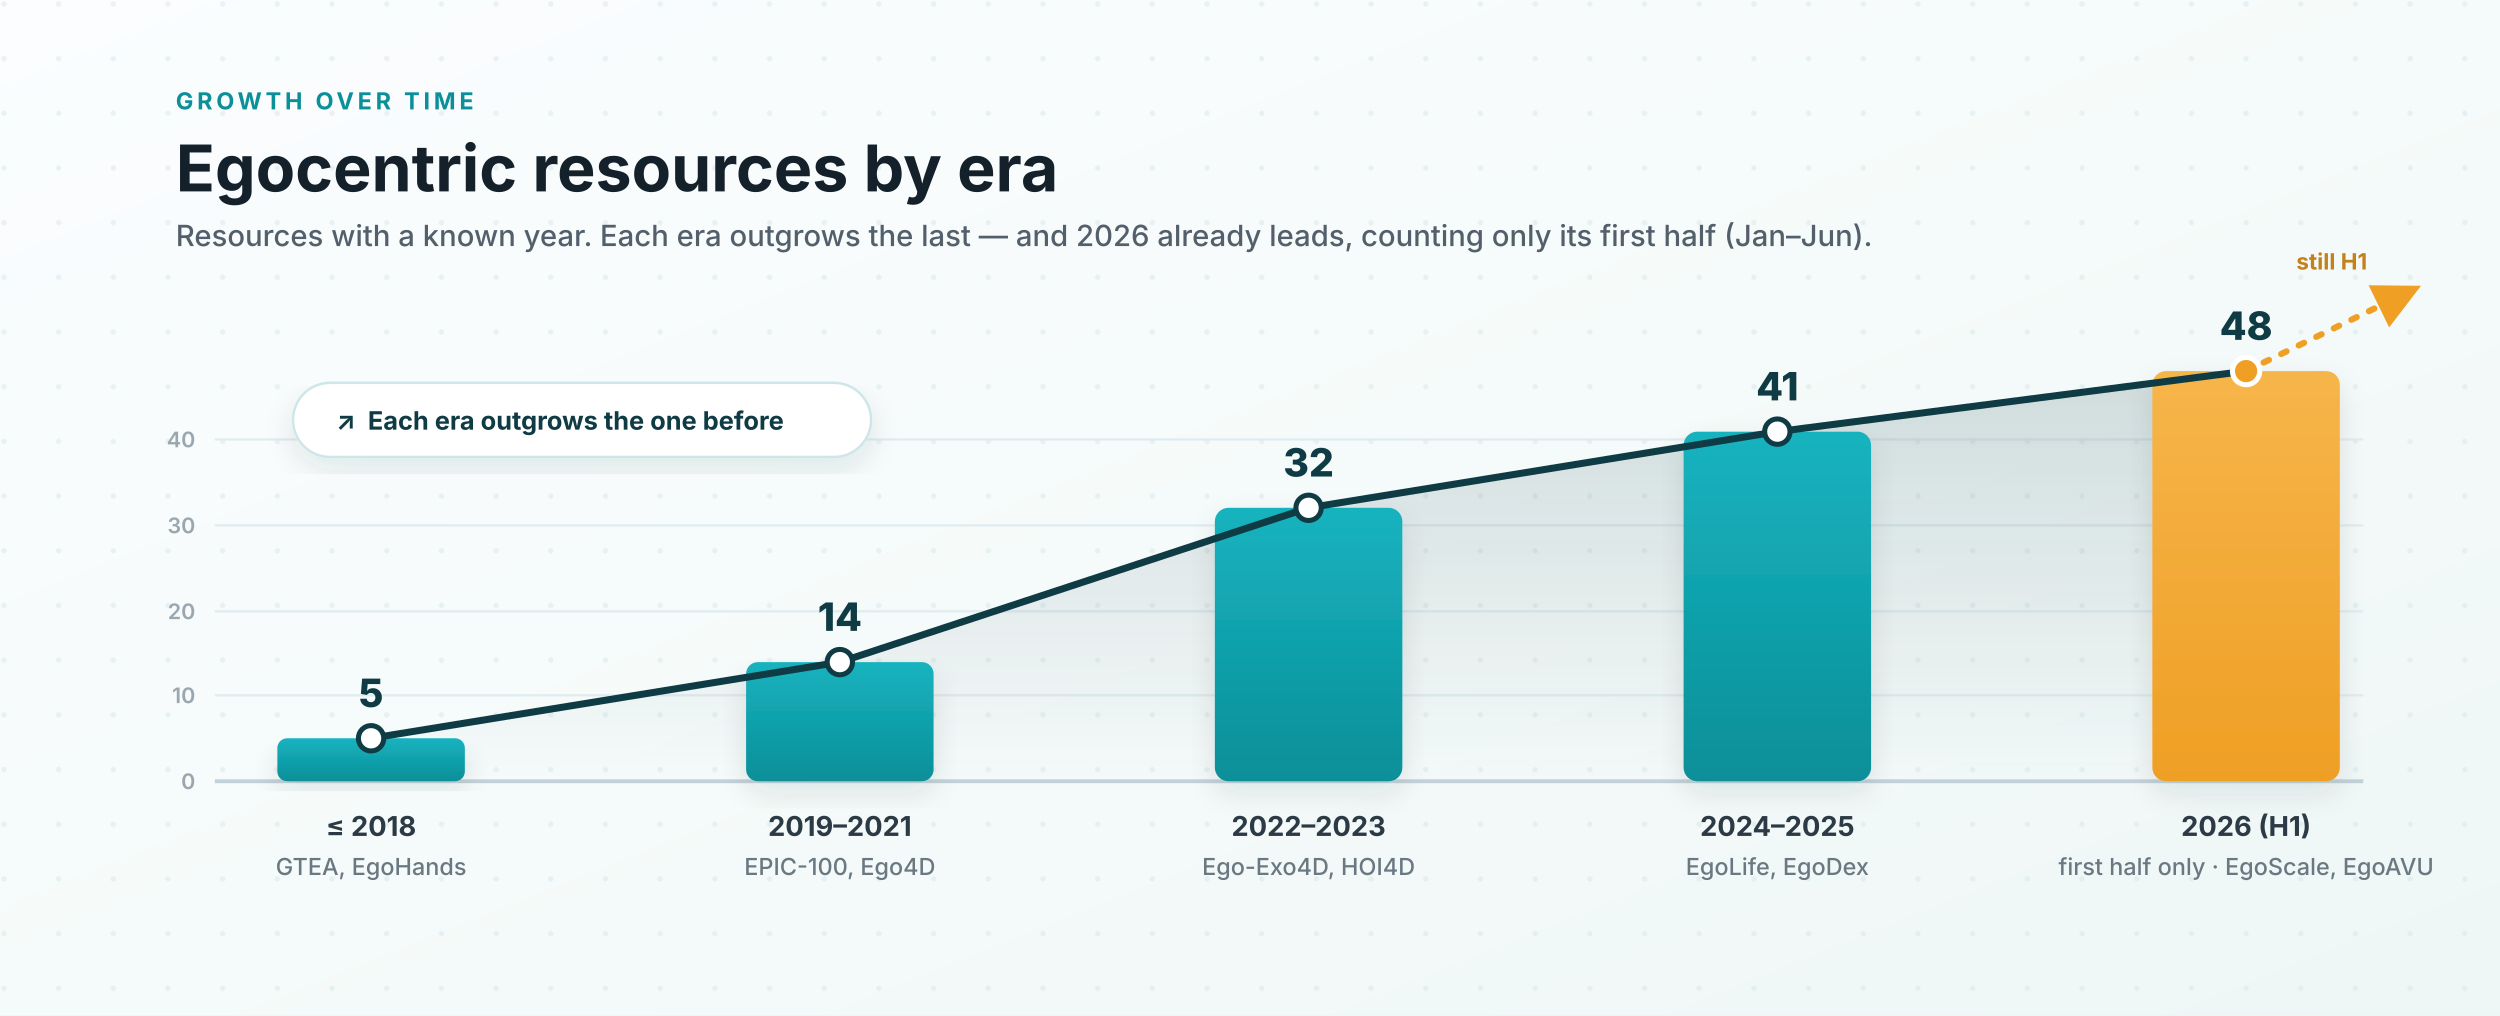
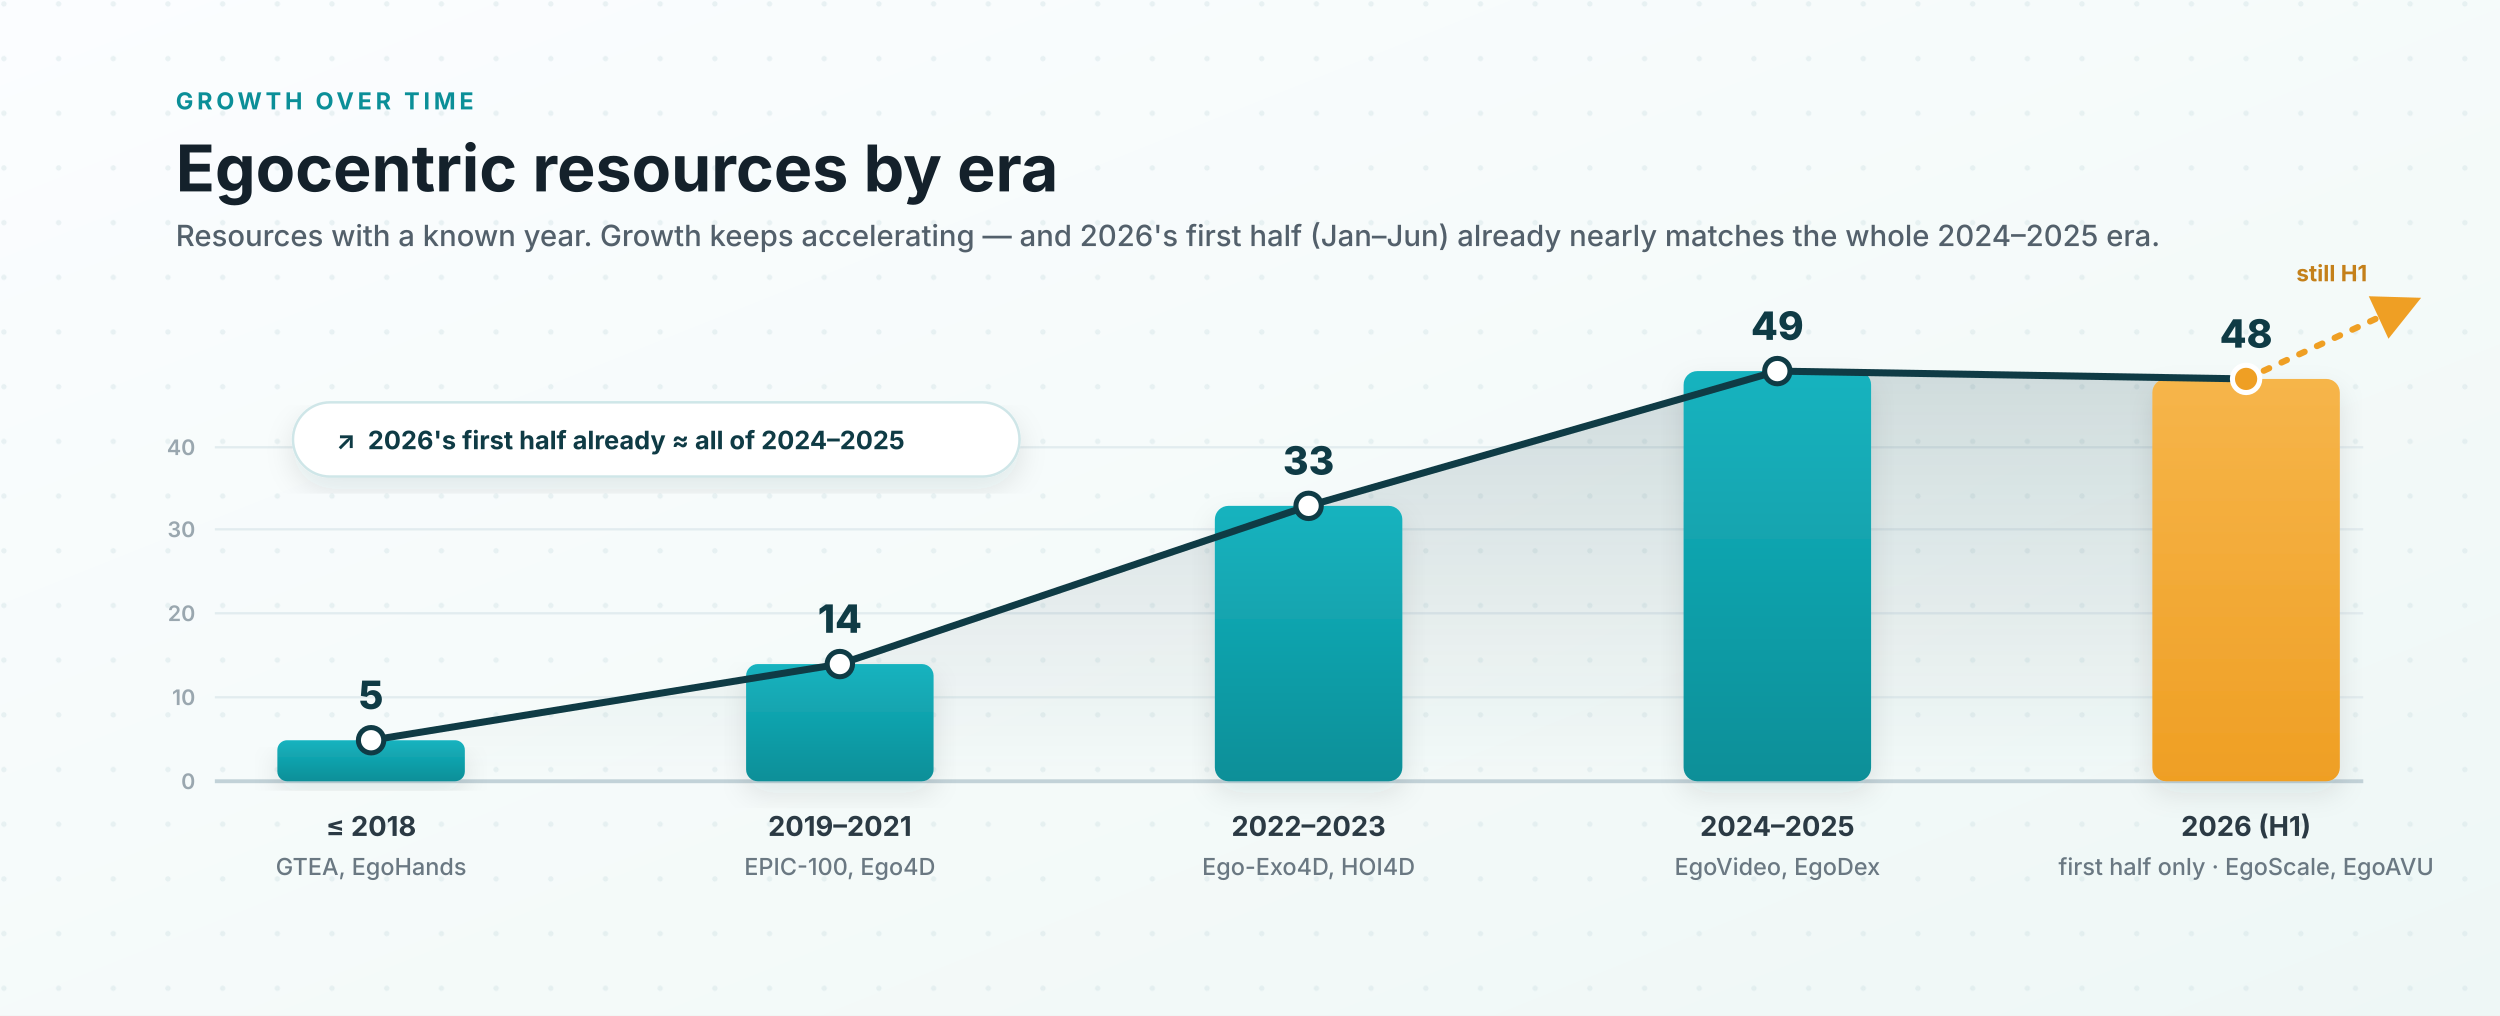
<svg xmlns="http://www.w3.org/2000/svg" viewBox="0 0 1280 520" role="img" aria-labelledby="title desc">
  <defs>
    <linearGradient id="bg" x1="0" x2="1" y1="0" y2="1">
      <stop offset="0" stop-color="#fbfdff" />
      <stop offset="0.6" stop-color="#f4faf9" />
      <stop offset="1" stop-color="#eef7f6" />
    </linearGradient>
    <linearGradient id="barT" x1="0" x2="0" y1="0" y2="1">
      <stop offset="0" stop-color="#16b3bf" />
      <stop offset="1" stop-color="#0b8f98" />
    </linearGradient>
    <linearGradient id="barA" x1="0" x2="0" y1="0" y2="1">
      <stop offset="0" stop-color="#f6b54a" />
      <stop offset="1" stop-color="#ef9f24" />
    </linearGradient>
    <linearGradient id="area" x1="0" x2="0" y1="0" y2="1">
      <stop offset="0" stop-color="#0f3b45" stop-opacity="0.16" />
      <stop offset="1" stop-color="#0f3b45" stop-opacity="0" />
    </linearGradient>
    <pattern id="dots" width="28" height="28" patternUnits="userSpaceOnUse">
      <circle cx="2" cy="2" r="1.4" fill="#cfe0e4" opacity="0.4" />
    </pattern>
    <filter id="shadow" x="-12%" y="-12%" width="124%" height="135%">
      <feDropShadow dx="0" dy="6" stdDeviation="7" flood-color="#0f2a33" flood-opacity="0.10" />
    </filter>
    <marker id="up" viewBox="0 0 10 10" refX="6.5" refY="5" markerWidth="7.5" markerHeight="7.5" orient="auto-start-reverse">
      <path d="M0 0 L10 5 L0 10 z" fill="#ef9f24" />
    </marker>
    <style>
      .ink { fill: #14212b; }
      .kicker { font: 700 12px system-ui, -apple-system, "Segoe UI", sans-serif; fill: #0b8f98; letter-spacing: .16em; }
      .title { font: 700 33px system-ui, -apple-system, "Segoe UI", sans-serif; }
      .subtitle { font: 500 15px system-ui, -apple-system, "Segoe UI", sans-serif; fill: #53606b; }
      .count { font: 800 20px system-ui, -apple-system, "Segoe UI", sans-serif; fill: #0f3b45; }
      .era { font: 700 14px system-ui, -apple-system, "Segoe UI", sans-serif; fill: #2b3a44; }
      .anchor { font: 500 12px system-ui, -apple-system, "Segoe UI", sans-serif; fill: #6a7882; }
      .grid { stroke: #e2ecef; stroke-width: 1.2; }
      .gridlabel { font: 600 11px system-ui, -apple-system, "Segoe UI", sans-serif; fill: #9aa7af; }
      .axis { stroke: #c2d2d8; stroke-width: 2; }
      .trend { stroke: #0f3b45; stroke-width: 3.6; fill: none; stroke-linejoin: round; stroke-linecap: round; }
      .proj { stroke: #ef9f24; stroke-width: 3.2; fill: none; stroke-dasharray: 3 7; stroke-linecap: round; }
      .callout { fill: #ffffff; stroke: #cfe6e8; stroke-width: 1.3; filter: url(#shadow); }
      .calloutText { font: 700 13px system-ui, -apple-system, "Segoe UI", sans-serif; fill: #0f3b45; }
      .note { font: 700 11.5px system-ui, -apple-system, "Segoe UI", sans-serif; fill: #c4801a; }
    </style>
  </defs>
  <rect width="1280" height="520" fill="url(#bg)" />
  <rect width="1280" height="520" fill="url(#dots)" />
  <text class="kicker" x="90" y="56">GROWTH OVER TIME</text>
  <text class="title ink" x="90" y="98">Egocentric resources by era</text>
-   <text class="subtitle" x="90" y="126">Resources with a known year. Each era outgrows the last — and 2026 already leads, counting only its first half (Jan–Jun).</text>
-   <line class="grid" x1="110" y1="356" x2="1210" y2="356" />
-   <line class="grid" x1="110" y1="313" x2="1210" y2="313" />
-   <line class="grid" x1="110" y1="269" x2="1210" y2="269" />
-   <line class="grid" x1="110" y1="225" x2="1210" y2="225" />
+   <text class="subtitle" x="90" y="126">Resources with a known year. Growth keeps accelerating — and 2026's first half (Jan–Jun) already nearly matches the whole 2024–2025 era.</text>
+   <line class="grid" x1="110" y1="357" x2="1210" y2="357" />
+   <line class="grid" x1="110" y1="314" x2="1210" y2="314" />
+   <line class="grid" x1="110" y1="271" x2="1210" y2="271" />
+   <line class="grid" x1="110" y1="229" x2="1210" y2="229" />
  <text class="gridlabel" x="100" y="404" text-anchor="end">0</text>
-   <text class="gridlabel" x="100" y="360" text-anchor="end">10</text>
-   <text class="gridlabel" x="100" y="317" text-anchor="end">20</text>
-   <text class="gridlabel" x="100" y="273" text-anchor="end">30</text>
-   <text class="gridlabel" x="100" y="229" text-anchor="end">40</text>
+   <text class="gridlabel" x="100" y="361" text-anchor="end">10</text>
+   <text class="gridlabel" x="100" y="318" text-anchor="end">20</text>
+   <text class="gridlabel" x="100" y="275" text-anchor="end">30</text>
+   <text class="gridlabel" x="100" y="233" text-anchor="end">40</text>
  <line class="axis" x1="110" y1="400" x2="1210" y2="400" />
-   <path d="M190 378 L430 339 L670 260 L910 221 L1150 190 L1150 400 L190 400 Z" fill="url(#area)" />
-   <rect x="142" y="378" width="96" height="22" rx="5" fill="url(#barT)" filter="url(#shadow)" />
-   <rect x="382" y="339" width="96" height="61" rx="6" fill="url(#barT)" filter="url(#shadow)" />
-   <rect x="622" y="260" width="96" height="140" rx="7" fill="url(#barT)" filter="url(#shadow)" />
-   <rect x="862" y="221" width="96" height="179" rx="7" fill="url(#barT)" filter="url(#shadow)" />
-   <rect x="1102" y="190" width="96" height="210" rx="7" fill="url(#barA)" filter="url(#shadow)" />
-   <polyline class="trend" points="190,378 430,339 670,260 910,221 1150,190" />
-   <path class="proj" d="M1150 190 L1232 150" marker-end="url(#up)" />
-   <text class="note" x="1212" y="138" text-anchor="end">still H1</text>
+   <path d="M190 379 L430 340 L670 259 L910 190 L1150 194 L1150 400 L190 400 Z" fill="url(#area)" />
+   <rect x="142" y="379" width="96" height="21" rx="5" fill="url(#barT)" filter="url(#shadow)" />
+   <rect x="382" y="340" width="96" height="60" rx="6" fill="url(#barT)" filter="url(#shadow)" />
+   <rect x="622" y="259" width="96" height="141" rx="7" fill="url(#barT)" filter="url(#shadow)" />
+   <rect x="862" y="190" width="96" height="210" rx="7" fill="url(#barT)" filter="url(#shadow)" />
+   <rect x="1102" y="194" width="96" height="206" rx="7" fill="url(#barA)" filter="url(#shadow)" />
+   <polyline class="trend" points="190,379 430,340 670,259 910,190 1150,194" />
+   <path class="proj" d="M1150 194 L1232 156" marker-end="url(#up)" />
+   <text class="note" x="1212" y="144" text-anchor="end">still H1</text>
  <g>
-     <circle cx="190" cy="378" r="6.5" fill="#ffffff" stroke="#0f3b45" stroke-width="2.6" />
-     <circle cx="430" cy="339" r="6.5" fill="#ffffff" stroke="#0f3b45" stroke-width="2.6" />
-     <circle cx="670" cy="260" r="6.5" fill="#ffffff" stroke="#0f3b45" stroke-width="2.6" />
-     <circle cx="910" cy="221" r="6.5" fill="#ffffff" stroke="#0f3b45" stroke-width="2.6" />
-     <circle cx="1150" cy="190" r="7" fill="#ef9f24" stroke="#ffffff" stroke-width="2.6" />
+     <circle cx="190" cy="379" r="6.5" fill="#ffffff" stroke="#0f3b45" stroke-width="2.6" />
+     <circle cx="430" cy="340" r="6.5" fill="#ffffff" stroke="#0f3b45" stroke-width="2.6" />
+     <circle cx="670" cy="259" r="6.5" fill="#ffffff" stroke="#0f3b45" stroke-width="2.6" />
+     <circle cx="910" cy="190" r="6.5" fill="#ffffff" stroke="#0f3b45" stroke-width="2.6" />
+     <circle cx="1150" cy="194" r="7" fill="#ef9f24" stroke="#ffffff" stroke-width="2.6" />
  </g>
-   <text class="count" x="190" y="362" text-anchor="middle">5</text>
-   <text class="count" x="430" y="323" text-anchor="middle">14</text>
-   <text class="count" x="670" y="244" text-anchor="middle">32</text>
-   <text class="count" x="910" y="205" text-anchor="middle">41</text>
-   <text class="count" x="1150" y="174" text-anchor="middle">48</text>
+   <text class="count" x="190" y="363" text-anchor="middle">5</text>
+   <text class="count" x="430" y="324" text-anchor="middle">14</text>
+   <text class="count" x="670" y="243" text-anchor="middle">33</text>
+   <text class="count" x="910" y="174" text-anchor="middle">49</text>
+   <text class="count" x="1150" y="178" text-anchor="middle">48</text>
  <text class="era" x="190" y="428" text-anchor="middle">≤ 2018</text>
  <text class="anchor" x="190" y="448" text-anchor="middle">GTEA, EgoHands</text>
  <text class="era" x="430" y="428" text-anchor="middle">2019–2021</text>
  <text class="anchor" x="430" y="448" text-anchor="middle">EPIC-100, Ego4D</text>
  <text class="era" x="670" y="428" text-anchor="middle">2022–2023</text>
  <text class="anchor" x="670" y="448" text-anchor="middle">Ego-Exo4D, HOI4D</text>
  <text class="era" x="910" y="428" text-anchor="middle">2024–2025</text>
-   <text class="anchor" x="910" y="448" text-anchor="middle">EgoLife, EgoDex</text>
+   <text class="anchor" x="910" y="448" text-anchor="middle">EgoVideo, EgoDex</text>
  <text class="era" x="1150" y="428" text-anchor="middle">2026 (H1)</text>
  <text class="anchor" x="1150" y="448" text-anchor="middle">first half only · EgoScale, EgoAVU</text>
  <g>
-     <rect class="callout" x="150" y="196" width="296" height="38" rx="19" />
-     <text class="calloutText" x="172" y="220">↗  Each era outgrows the one before</text>
+     <rect class="callout" x="150" y="206" width="372" height="38" rx="19" />
+     <text class="calloutText" x="172" y="230">↗  2026's first half already ≈ all of 2024–2025</text>
  </g>
</svg>
